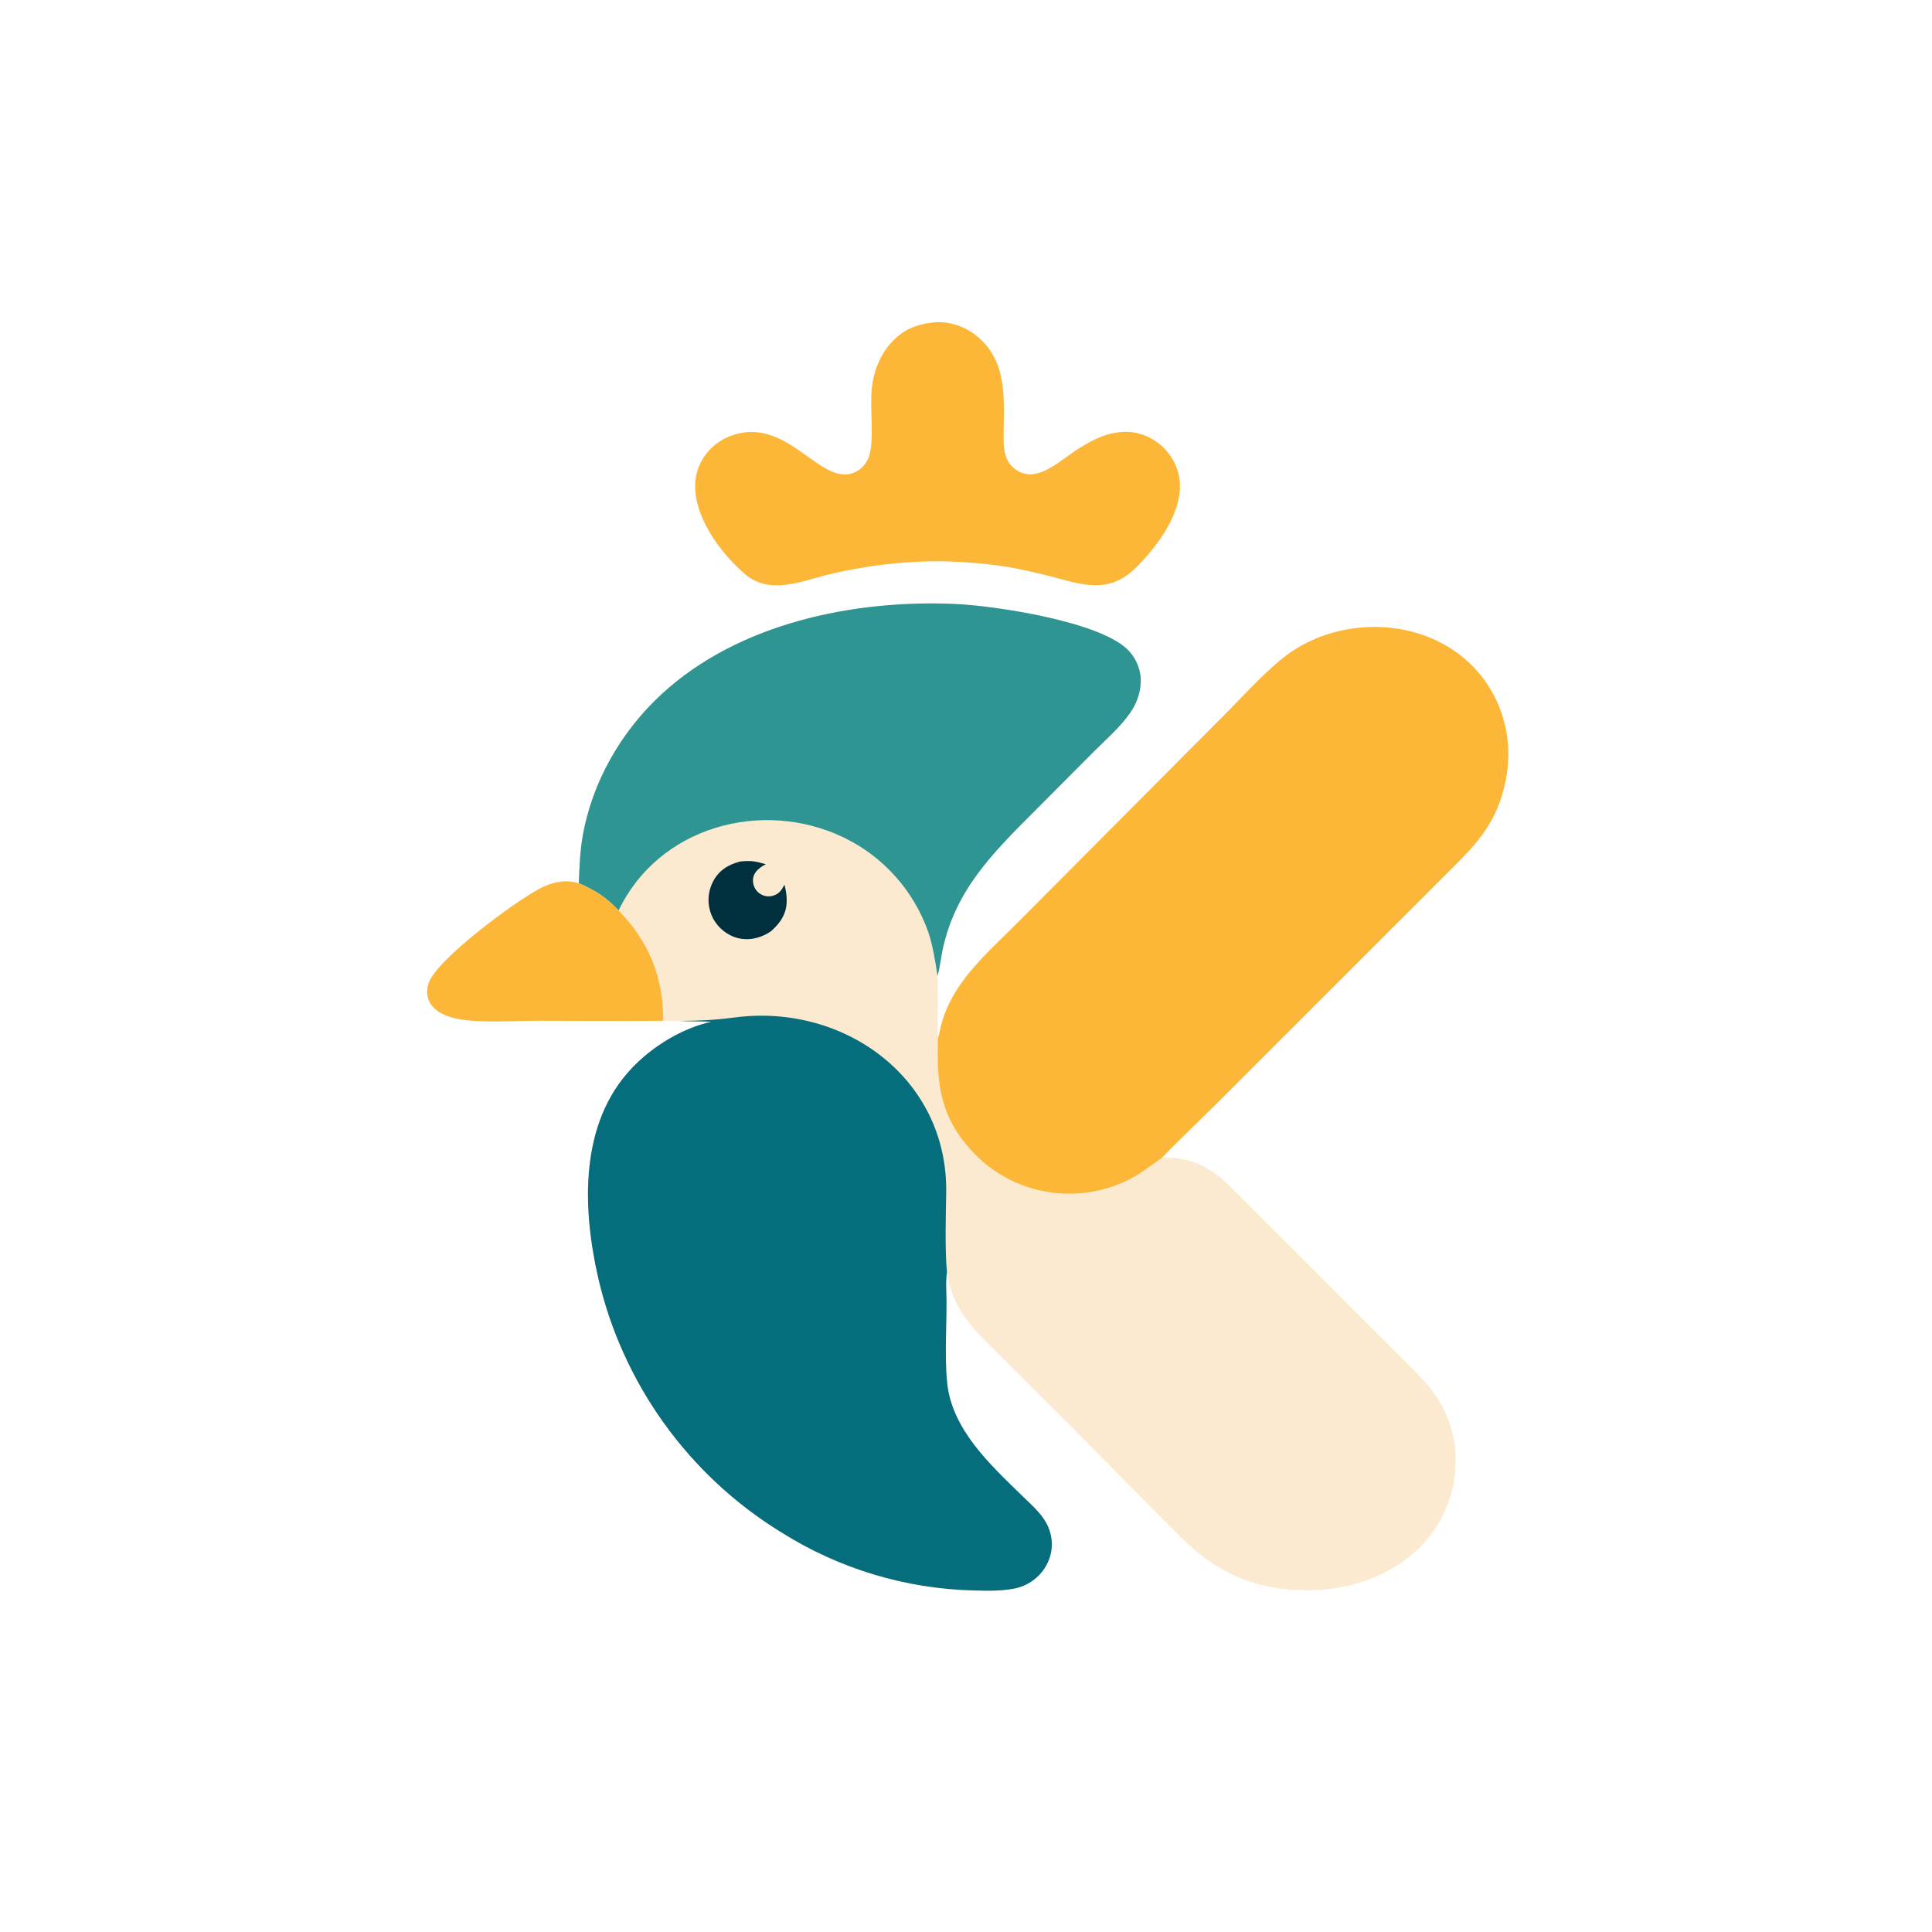
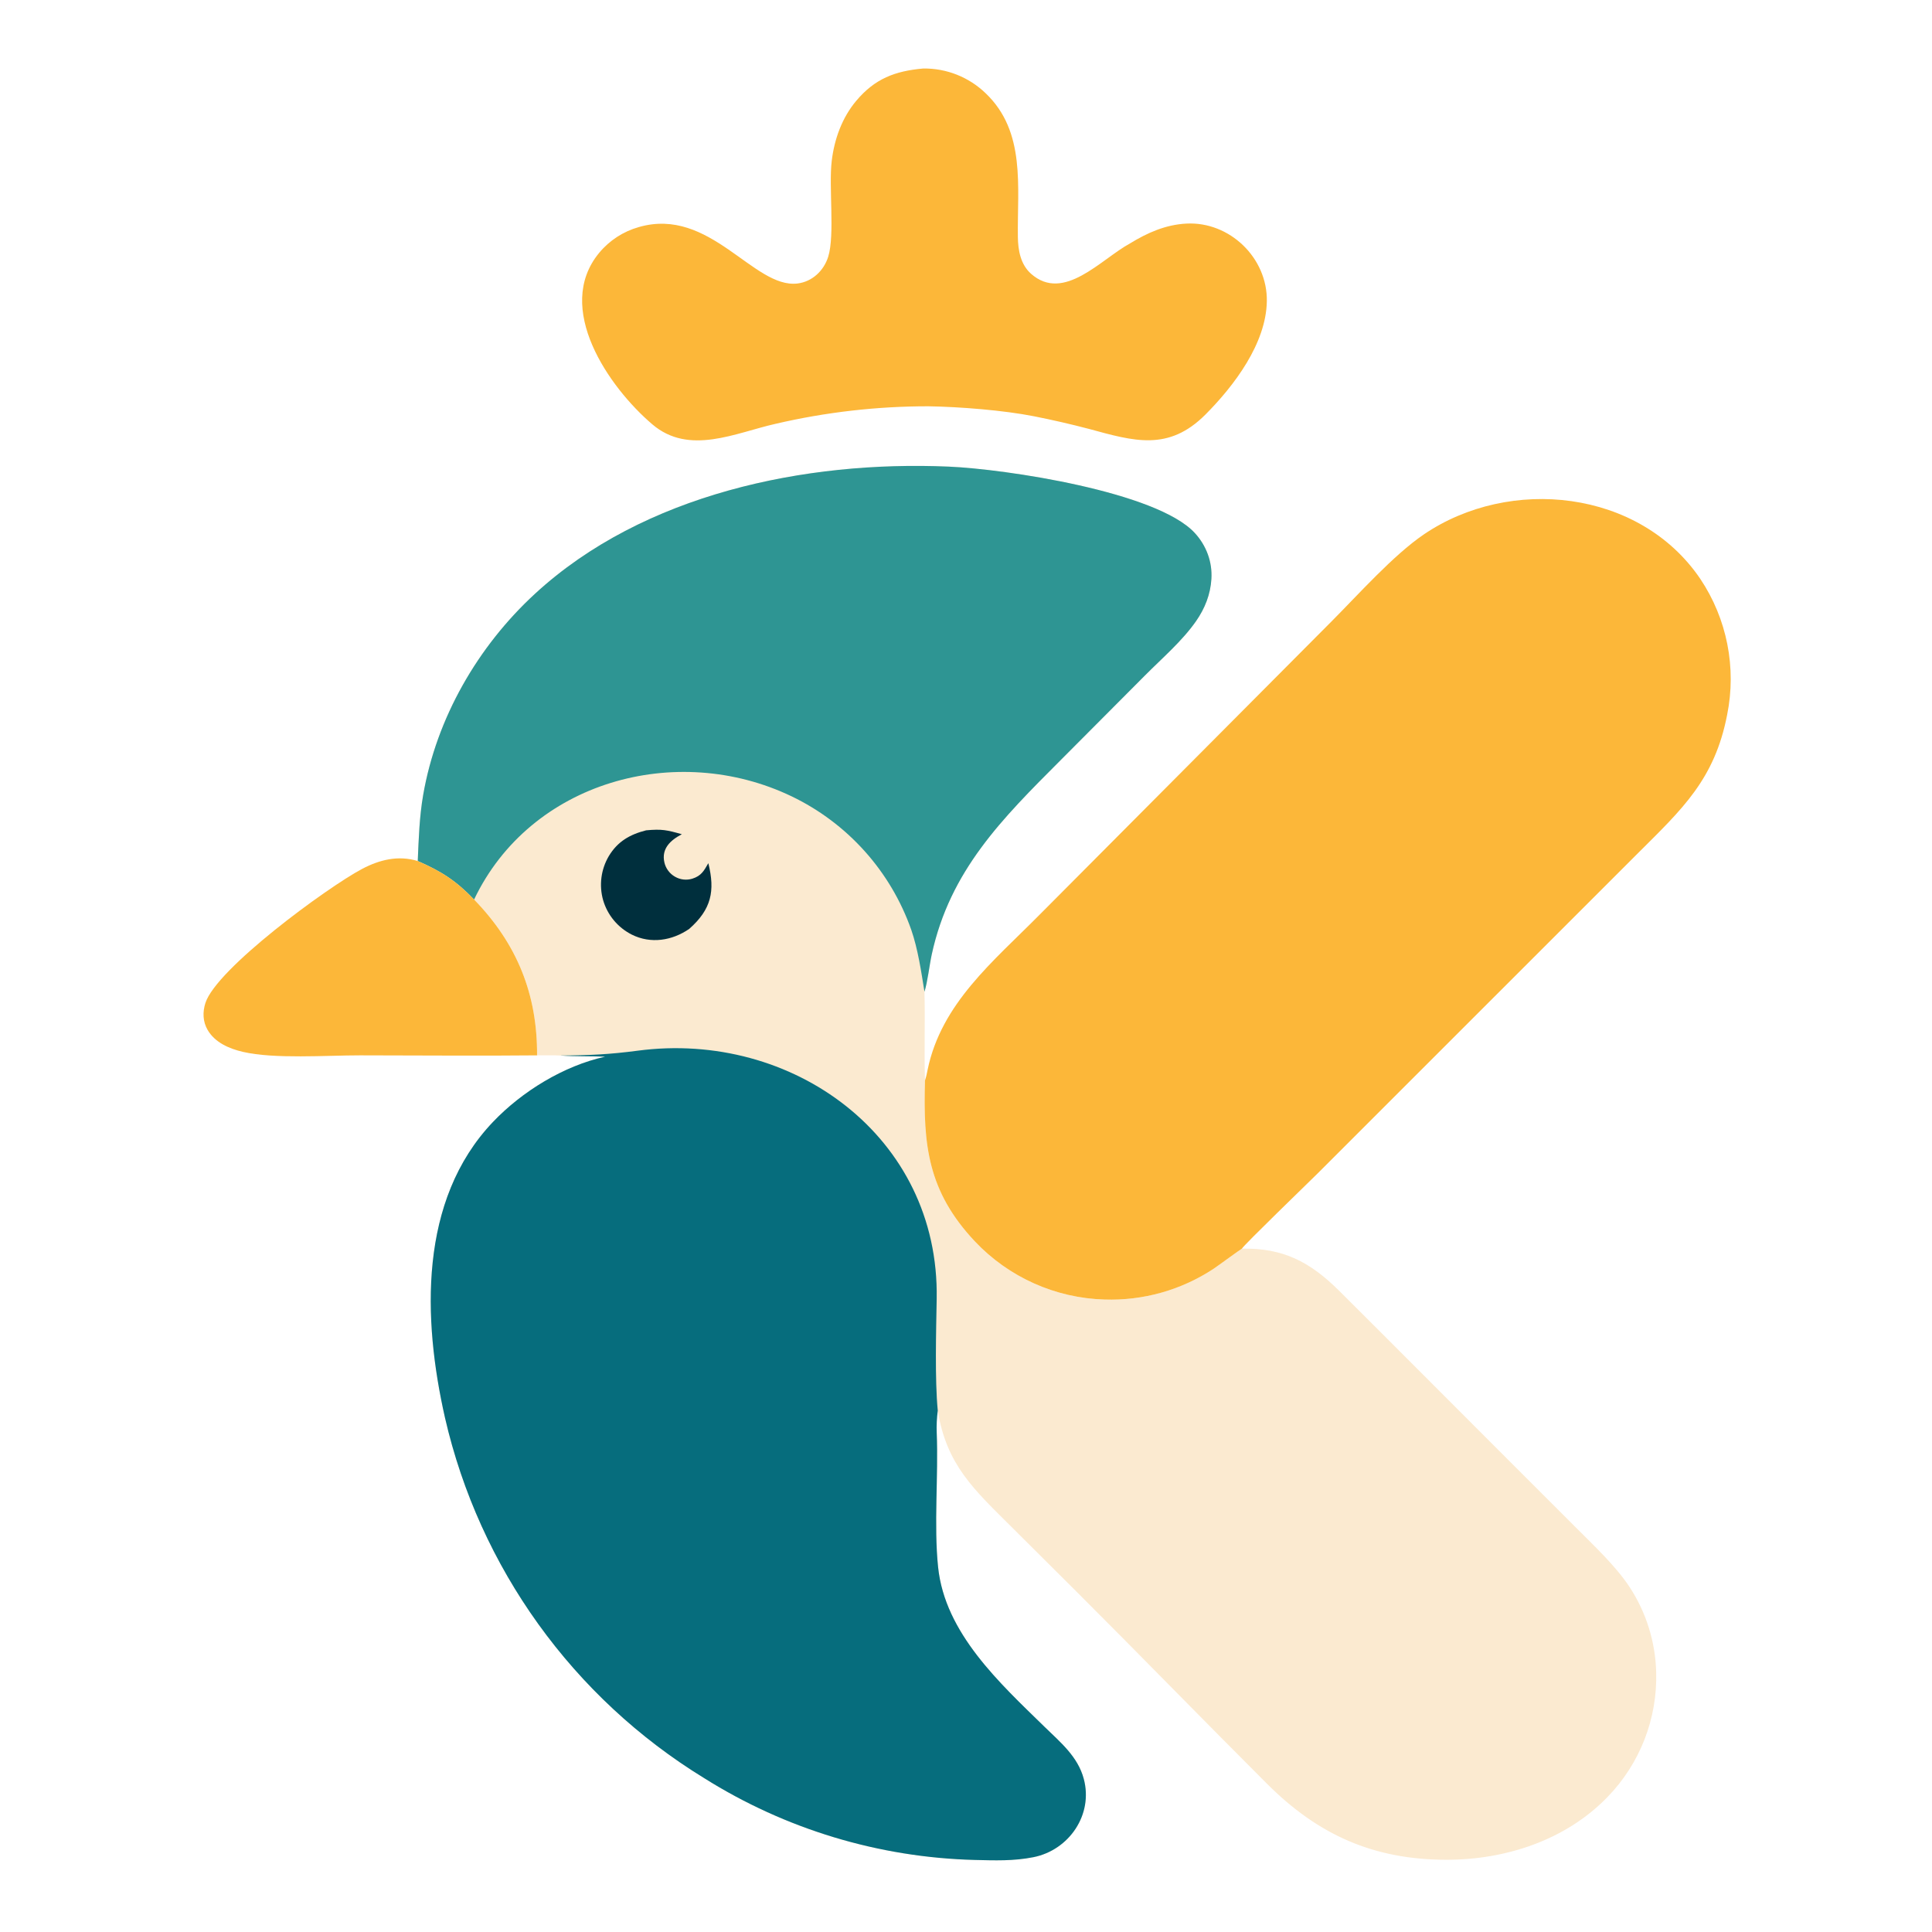
- <svg xmlns="http://www.w3.org/2000/svg" version="1.1" style="display: block;" viewBox="0 0 2048 2048" width="1000" height="1000" preserveAspectRatio="none">
-   <path transform="translate(0,0)" fill="rgba(255,0,0,0)" d="M 0 0 L 2048 0 L 2048 2048 L 0 2048 L 0 0 z" />
+ <svg xmlns="http://www.w3.org/2000/svg" version="1.1" style="display: block;" viewBox="400 290 1250 1450" width="1000" height="1000" preserveAspectRatio="xMidYMid meet">
  <path transform="translate(0,0)" fill="rgb(251,234,208)" d="M 613.527 936.215 C 614.222 919.686 614.756 902.994 617.588 886.665 C 627.608 828.884 658.552 775.194 701.545 735.614 C 782.889 660.727 904.317 635.576 1011.98 640.2 C 1054.7 642.034 1168.17 659.045 1196.69 689.987 C 1205.39 699.424 1209.97 711.68 1209.18 724.528 C 1208.47 736.165 1204.29 746.659 1197.67 756.164 C 1187.28 771.101 1172.11 784.055 1159.29 796.977 L 1095.8 860.719 C 1052.22 904.384 1013 943.292 999.305 1006.3 C 997.544 1014.41 996.159 1027.02 993.824 1034.31 C 994.437 1056.49 993.519 1078.73 994.222 1100.82 C 992.799 1149.29 996.227 1184.03 1031.7 1221.73 C 1057.06 1248.57 1092.04 1264.25 1128.95 1265.32 C 1157.97 1266.29 1186.57 1258.23 1210.81 1242.24 C 1213.81 1240.26 1230.78 1227.78 1232.07 1227.14 C 1263 1226.5 1283.3 1237.1 1305.15 1258.84 C 1348.22 1301.69 1391.11 1344.9 1434.1 1387.83 L 1482.37 1436.08 C 1495.89 1449.63 1512.7 1465.38 1523.02 1481.08 C 1535.48 1500.08 1542.39 1522.18 1542.99 1544.9 C 1544 1579.83 1530.8 1613.69 1506.42 1638.74 C 1475.01 1671.18 1429.77 1685.85 1385.48 1685.79 C 1330.78 1685.72 1289.27 1667.07 1251.06 1628.9 C 1203.27 1581.17 1156.37 1532.9 1108.7 1485.31 L 1058.93 1435.76 C 1031.07 1407.99 1010.39 1389.53 1003.81 1348.7 C 1003.08 1354.04 1002.81 1360.05 1003.03 1365.43 C 1004.36 1397.59 1000.77 1434.53 1004.07 1466.2 C 1009.24 1515.86 1050.47 1553.3 1084 1586.06 C 1095.76 1597.54 1108.92 1608.28 1113.38 1625.03 C 1120.62 1651.91 1102.39 1678.51 1075.6 1683.85 C 1060.73 1686.82 1046.61 1686.28 1031.7 1685.93 C 959.683 1684.1 889.49 1662.89 828.509 1624.53 C 729.972 1564.15 659.864 1466.68 633.973 1354.06 C 617.219 1280.05 614.132 1190.8 669.883 1132.15 C 691.765 1109.14 723.077 1089.9 754.187 1083.06 C 742.883 1082.53 731.953 1082.94 720.499 1082.19 C 715.592 1081.9 708.179 1082.1 703.075 1082.07 C 703.338 1036.03 687.923 998.196 655.812 965.105 C 642.179 950.933 631.265 943.961 613.527 936.215 z" />
  <path transform="translate(0,0)" fill="rgb(6,109,125)" d="M 720.499 1082.19 C 741.971 1082.08 757.802 1081.32 778.555 1078.57 C 894.415 1063.2 1005.16 1142.8 1003 1264.81 C 1002.58 1288.44 1001.57 1325.47 1003.81 1348.7 C 1003.08 1354.04 1002.81 1360.05 1003.03 1365.43 C 1004.36 1397.59 1000.77 1434.53 1004.07 1466.2 C 1009.24 1515.86 1050.47 1553.3 1084 1586.06 C 1095.76 1597.54 1108.92 1608.28 1113.38 1625.03 C 1120.62 1651.91 1102.39 1678.51 1075.6 1683.85 C 1060.73 1686.82 1046.61 1686.28 1031.7 1685.93 C 959.683 1684.1 889.49 1662.89 828.509 1624.53 C 729.972 1564.15 659.864 1466.68 633.973 1354.06 C 617.219 1280.05 614.132 1190.8 669.883 1132.15 C 691.765 1109.14 723.077 1089.9 754.187 1083.06 C 742.883 1082.53 731.953 1082.94 720.499 1082.19 z" />
  <path transform="translate(0,0)" fill="rgb(46,149,147)" d="M 613.527 936.215 C 614.222 919.686 614.756 902.994 617.588 886.665 C 627.608 828.884 658.552 775.194 701.545 735.614 C 782.889 660.727 904.317 635.576 1011.98 640.2 C 1054.7 642.034 1168.17 659.045 1196.69 689.987 C 1205.39 699.424 1209.97 711.68 1209.18 724.528 C 1208.47 736.165 1204.29 746.659 1197.67 756.164 C 1187.28 771.101 1172.11 784.055 1159.29 796.977 L 1095.8 860.719 C 1052.22 904.384 1013 943.292 999.305 1006.3 C 997.544 1014.41 996.159 1027.02 993.824 1034.31 C 991.399 1019.18 988.899 1002.18 983.9 987.784 C 968.401 943.817 936.088 907.797 894.056 887.632 C 807.684 846.237 698.064 876.419 655.812 965.105 C 642.179 950.933 631.265 943.961 613.527 936.215 z" />
  <path transform="translate(0,0)" fill="rgb(0,47,61)" d="M 784.911 913.179 C 796.754 912.078 800.562 912.939 811.739 916.115 C 803.326 920.496 796.207 926.837 798.655 937.38 C 799.713 941.866 802.59 945.71 806.596 947.99 C 810.533 950.27 815.242 950.806 819.592 949.471 C 826.31 947.373 828.311 943.597 831.618 937.837 C 836.814 958.792 833.886 972.467 817.289 987.142 C 804.451 995.987 788.399 998.582 774.137 991.423 C 763.718 986.164 755.944 976.823 752.665 965.621 C 749.491 954.455 751.038 942.476 756.944 932.482 C 763.596 921.43 772.882 916.237 784.911 913.179 z" />
  <path transform="translate(0,0)" fill="rgb(252,183,57)" d="M 994.222 1100.82 L 994.49 1100 C 995.331 1097.37 995.62 1095.67 996.16 1093.03 C 1006.42 1043.04 1045.51 1011.6 1080.25 976.491 L 1190.62 865.606 L 1299.39 756.33 C 1319.4 736.241 1345.75 706.66 1368.49 691.175 C 1433.03 647.221 1530.53 657.227 1576.1 724.452 C 1596.16 754.418 1603.41 791.157 1596.24 826.495 C 1586.88 874.948 1562.52 897.242 1529.42 930.22 L 1477.61 982.01 L 1289.07 1170.52 C 1282.66 1176.94 1233.64 1224.23 1232.07 1227.14 C 1230.78 1227.78 1213.81 1240.26 1210.81 1242.24 C 1186.57 1258.23 1157.97 1266.29 1128.95 1265.32 C 1092.04 1264.25 1057.06 1248.57 1031.7 1221.73 C 996.227 1184.03 992.799 1149.29 994.222 1100.82 z" />
  <path transform="translate(0,0)" fill="rgb(252,183,57)" d="M 992.931 341.415 C 1010.39 341.192 1027.22 347.877 1039.77 360.014 C 1070.09 388.922 1063.39 430.379 1063.93 467.952 C 1064.07 477.781 1065.93 488.513 1073.86 495.511 C 1098.41 517.161 1126.21 484.596 1148.1 472.688 C 1161.18 464.664 1174.79 458.636 1190.38 457.809 C 1222.76 456.093 1251.33 483.45 1250.78 516.115 C 1250.25 547.836 1226.24 579.461 1204.87 600.966 C 1176.93 629.082 1150.91 621.035 1117.27 611.901 C 1103.61 608.317 1089.84 605.152 1075.99 602.412 C 1053.26 597.916 1020.23 595.305 996.812 594.928 C 958.197 594.902 919.707 599.315 882.099 608.08 C 851.975 614.838 817.287 632.074 789.611 608.503 C 756.995 580.725 715.507 521.145 749.695 479.75 C 757.414 470.447 767.778 463.709 779.414 460.43 C 832.969 444.896 865.627 506.712 898.495 502.772 C 909.602 501.441 918.319 493.155 921.59 482.663 C 926.657 466.406 921.892 430.321 924.222 410.798 C 926.173 394.442 931.966 378.315 942.662 365.612 C 956.6 349.06 971.747 343.273 992.931 341.415 z" />
  <path transform="translate(0,0)" fill="rgb(252,183,57)" d="M 703.075 1082.07 C 658.79 1082.52 614.463 1082.07 570.173 1082.06 C 544.918 1082.05 505.825 1084.94 482.266 1079.44 C 471.971 1077.04 461.251 1072.43 455.751 1062.86 C 452.193 1056.67 452.006 1049.54 454.141 1042.83 C 462.365 1016.99 545.54 956.092 571.46 942.293 C 584.689 935.25 598.849 931.732 613.527 936.215 C 631.265 943.961 642.179 950.933 655.812 965.105 C 687.923 998.196 703.338 1036.03 703.075 1082.07 z" />
</svg>
